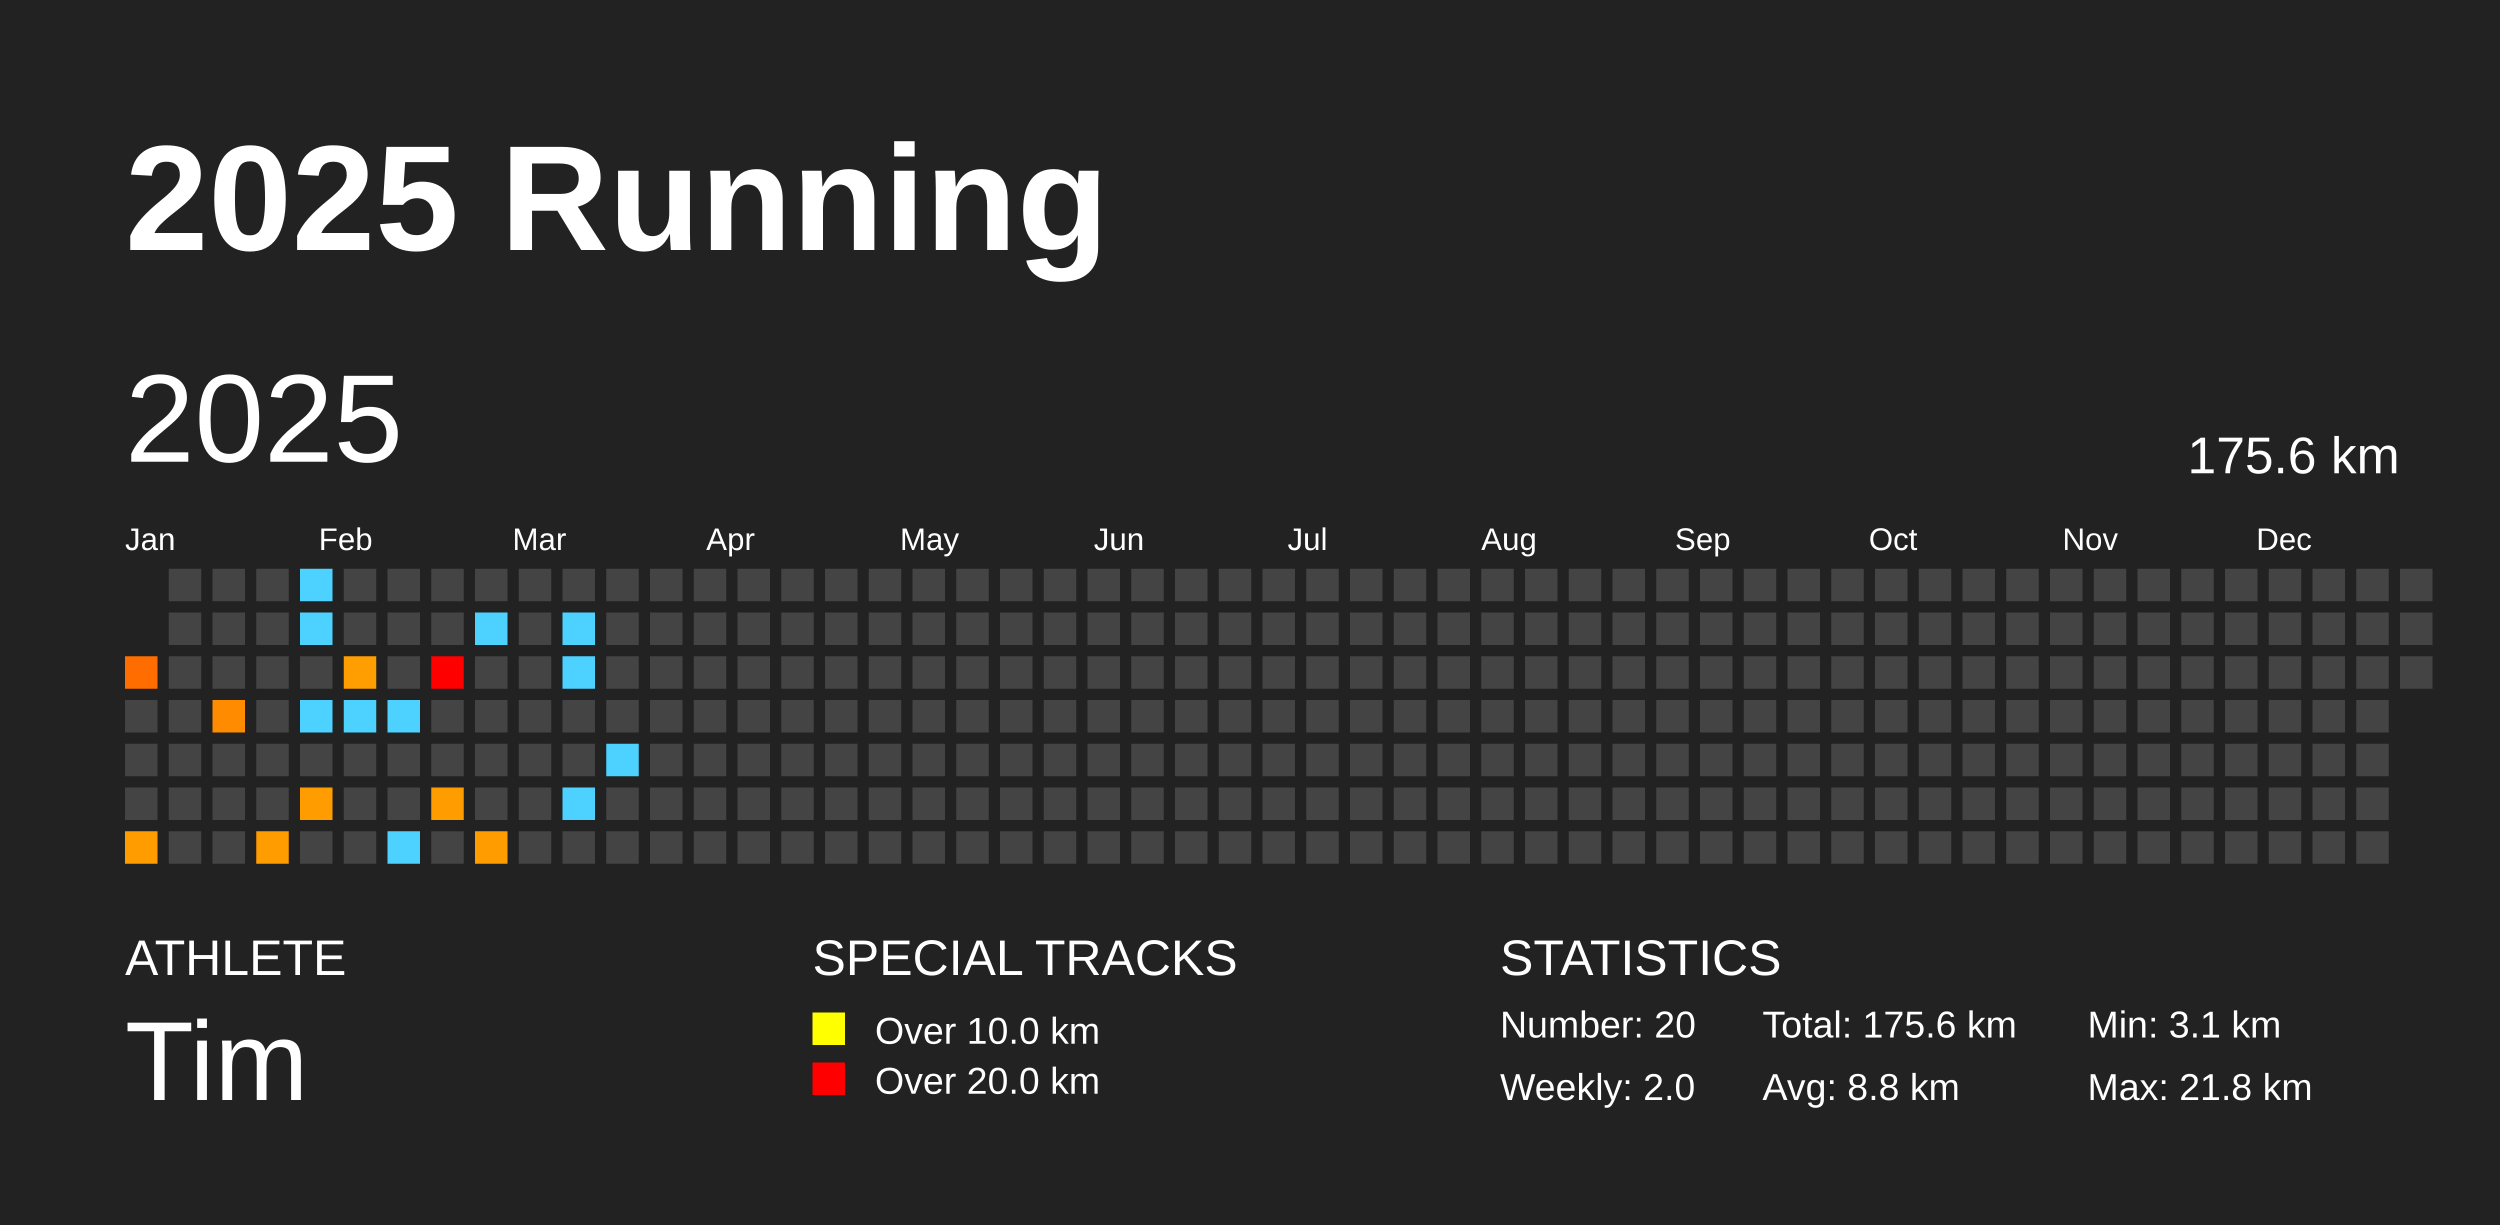
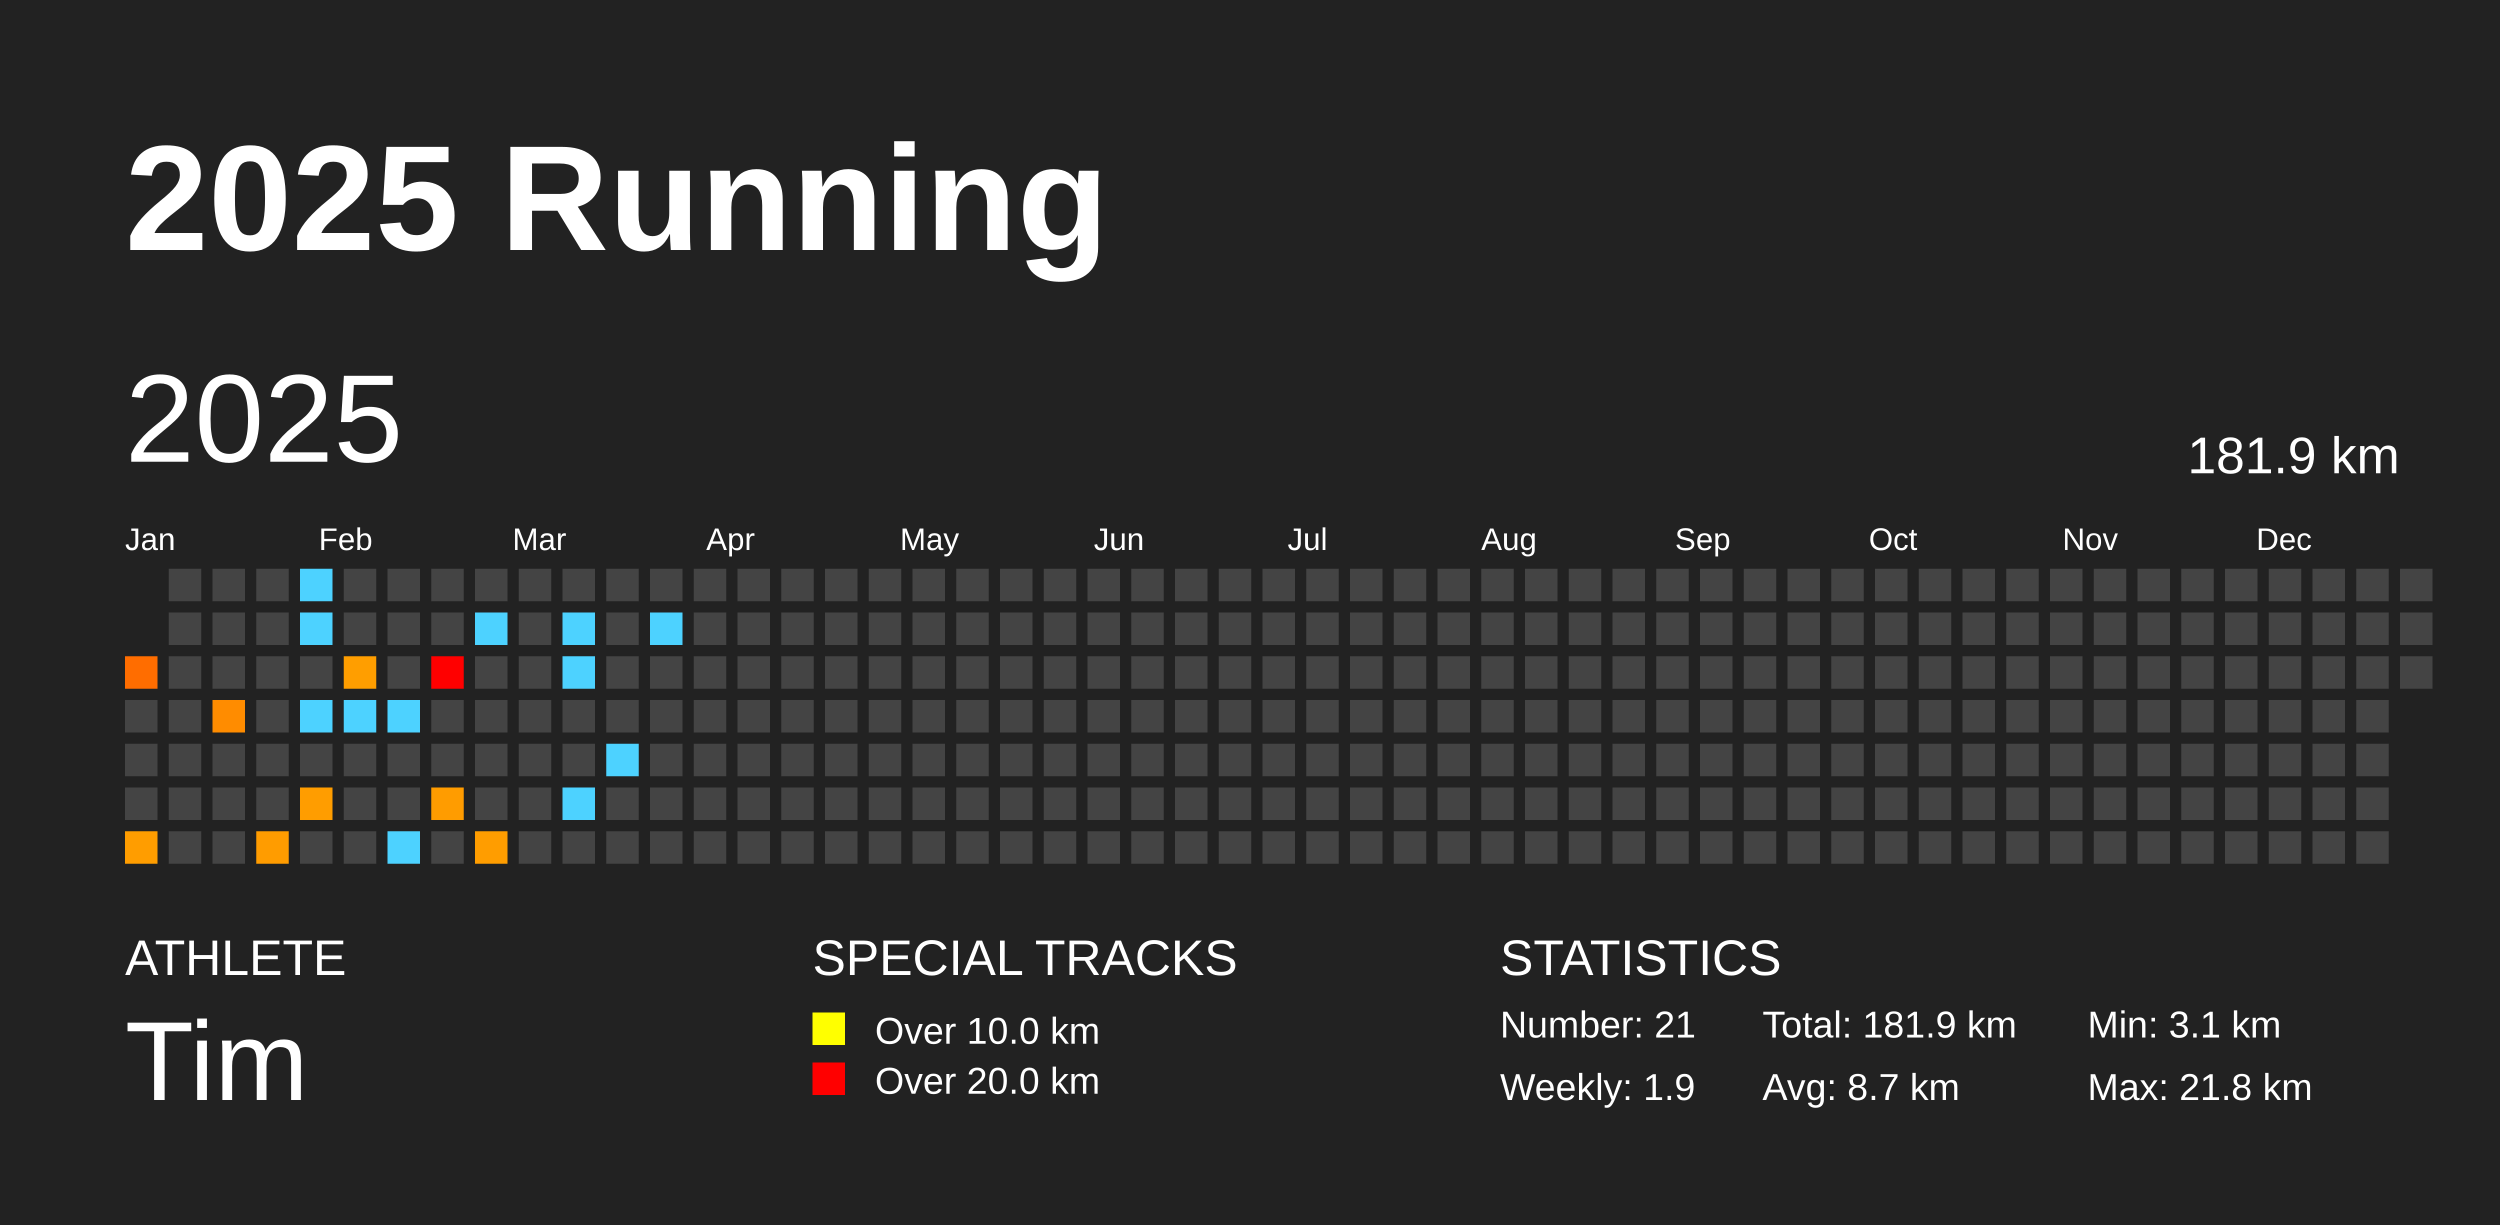
<svg xmlns="http://www.w3.org/2000/svg" baseProfile="full" height="98mm" version="1.1" viewBox="0,0,200,98" width="200mm">
  <defs />
  <rect fill="#222222" height="98" width="200" x="0" y="0" />
  <text fill="#FFFFFF" style="font-size:12px; font-family:Arial; font-weight:bold;" x="10" y="20">2025 Running</text>
  <text fill="#FFFFFF" style="font-size:4px; font-family:Arial" x="10" y="78">ATHLETE</text>
  <text fill="#FFFFFF" style="font-size:9px; font-family:Arial" x="10" y="88">Tim</text>
  <text fill="#FFFFFF" style="font-size:4px; font-family:Arial" x="65" y="78">SPECIAL TRACKS</text>
  <rect fill="yellow" height="2.6" width="2.6" x="65" y="81" />
  <text fill="#FFFFFF" style="font-size:3px; font-family:Arial" x="70" y="83.5">Over 10.0 km</text>
  <rect fill="red" height="2.6" width="2.6" x="65" y="85" />
  <text fill="#FFFFFF" style="font-size:3px; font-family:Arial" x="70" y="87.5">Over 20.0 km</text>
  <text fill="#FFFFFF" style="font-size:4px; font-family:Arial" x="120" y="78">STATISTICS</text>
-   <text fill="#FFFFFF" style="font-size:3px; font-family:Arial" x="120" y="83">Number: 20</text>
-   <text fill="#FFFFFF" style="font-size:3px; font-family:Arial" x="120" y="88">Weekly: 2.0</text>
-   <text fill="#FFFFFF" style="font-size:3px; font-family:Arial" x="141" y="83">Total: 175.6 km</text>
-   <text fill="#FFFFFF" style="font-size:3px; font-family:Arial" x="141" y="88">Avg: 8.8 km</text>
+   <text fill="#FFFFFF" style="font-size:3px; font-family:Arial" x="120" y="83">Number: 21</text>
+   <text fill="#FFFFFF" style="font-size:3px; font-family:Arial" x="120" y="88">Weekly: 1.9</text>
+   <text fill="#FFFFFF" style="font-size:3px; font-family:Arial" x="141" y="83">Total: 181.9 km</text>
+   <text fill="#FFFFFF" style="font-size:3px; font-family:Arial" x="141" y="88">Avg: 8.7 km</text>
  <text fill="#FFFFFF" style="font-size:3px; font-family:Arial" x="167" y="83">Min: 3.1 km</text>
  <text fill="#FFFFFF" style="font-size:3px; font-family:Arial" x="167" y="88">Max: 21.8 km</text>
  <text dominant-baseline="hanging" fill="#FFFFFF" style="font-size:10.0px; font-family:Arial;" x="10" y="30">2025</text>
-   <text dominant-baseline="hanging" fill="#FFFFFF" style="font-size:4.125px; font-family:Arial;" x="175" y="35">175.6 km</text>
+   <text dominant-baseline="hanging" fill="#FFFFFF" style="font-size:4.125px; font-family:Arial;" x="175" y="35">181.9 km</text>
  <text fill="#FFFFFF" style="font-size:2.5px; font-family:Arial" x="10.0" y="44">Jan</text>
  <text fill="#FFFFFF" style="font-size:2.5px; font-family:Arial" x="25.5" y="44">Feb</text>
  <text fill="#FFFFFF" style="font-size:2.5px; font-family:Arial" x="41.0" y="44">Mar</text>
  <text fill="#FFFFFF" style="font-size:2.5px; font-family:Arial" x="56.5" y="44">Apr</text>
  <text fill="#FFFFFF" style="font-size:2.5px; font-family:Arial" x="72.0" y="44">May</text>
  <text fill="#FFFFFF" style="font-size:2.5px; font-family:Arial" x="87.5" y="44">Jun</text>
  <text fill="#FFFFFF" style="font-size:2.5px; font-family:Arial" x="103.0" y="44">Jul</text>
  <text fill="#FFFFFF" style="font-size:2.5px; font-family:Arial" x="118.5" y="44">Aug</text>
  <text fill="#FFFFFF" style="font-size:2.5px; font-family:Arial" x="134.0" y="44">Sep</text>
  <text fill="#FFFFFF" style="font-size:2.5px; font-family:Arial" x="149.5" y="44">Oct</text>
  <text fill="#FFFFFF" style="font-size:2.5px; font-family:Arial" x="165.0" y="44">Nov</text>
  <text fill="#FFFFFF" style="font-size:2.5px; font-family:Arial" x="180.5" y="44">Dec</text>
  <rect fill="#ff6d00" height="2.6" width="2.6" x="10.0" y="52.5" />
  <rect fill="#444444" height="2.6" width="2.6" x="10.0" y="56.0" />
  <rect fill="#444444" height="2.6" width="2.6" x="10.0" y="59.5" />
  <rect fill="#444444" height="2.6" width="2.6" x="10.0" y="63.0" />
  <rect fill="#ff9d00" height="2.6" width="2.6" x="10.0" y="66.5" />
  <rect fill="#444444" height="2.6" width="2.6" x="13.5" y="45.5" />
  <rect fill="#444444" height="2.6" width="2.6" x="13.5" y="49.0" />
  <rect fill="#444444" height="2.6" width="2.6" x="13.5" y="52.5" />
  <rect fill="#444444" height="2.6" width="2.6" x="13.5" y="56.0" />
  <rect fill="#444444" height="2.6" width="2.6" x="13.5" y="59.5" />
  <rect fill="#444444" height="2.6" width="2.6" x="13.5" y="63.0" />
  <rect fill="#444444" height="2.6" width="2.6" x="13.5" y="66.5" />
  <rect fill="#444444" height="2.6" width="2.6" x="17.0" y="45.5" />
  <rect fill="#444444" height="2.6" width="2.6" x="17.0" y="49.0" />
  <rect fill="#444444" height="2.6" width="2.6" x="17.0" y="52.5" />
  <rect fill="#ff8c00" height="2.6" width="2.6" x="17.0" y="56.0" />
  <rect fill="#444444" height="2.6" width="2.6" x="17.0" y="59.5" />
  <rect fill="#444444" height="2.6" width="2.6" x="17.0" y="63.0" />
  <rect fill="#444444" height="2.6" width="2.6" x="17.0" y="66.5" />
  <rect fill="#444444" height="2.6" width="2.6" x="20.5" y="45.5" />
  <rect fill="#444444" height="2.6" width="2.6" x="20.5" y="49.0" />
  <rect fill="#444444" height="2.6" width="2.6" x="20.5" y="52.5" />
  <rect fill="#444444" height="2.6" width="2.6" x="20.5" y="56.0" />
  <rect fill="#444444" height="2.6" width="2.6" x="20.5" y="59.5" />
  <rect fill="#444444" height="2.6" width="2.6" x="20.5" y="63.0" />
  <rect fill="#ff9c00" height="2.6" width="2.6" x="20.5" y="66.5" />
  <rect fill="#4dd2ff" height="2.6" width="2.6" x="24.0" y="45.5" />
  <rect fill="#4dd2ff" height="2.6" width="2.6" x="24.0" y="49.0" />
  <rect fill="#444444" height="2.6" width="2.6" x="24.0" y="52.5" />
  <rect fill="#4dd2ff" height="2.6" width="2.6" x="24.0" y="56.0" />
  <rect fill="#444444" height="2.6" width="2.6" x="24.0" y="59.5" />
  <rect fill="#ff9d00" height="2.6" width="2.6" x="24.0" y="63.0" />
  <rect fill="#444444" height="2.6" width="2.6" x="24.0" y="66.5" />
  <rect fill="#444444" height="2.6" width="2.6" x="27.5" y="45.5" />
  <rect fill="#444444" height="2.6" width="2.6" x="27.5" y="49.0" />
  <rect fill="#ff9e00" height="2.6" width="2.6" x="27.5" y="52.5" />
  <rect fill="#4dd2ff" height="2.6" width="2.6" x="27.5" y="56.0" />
  <rect fill="#444444" height="2.6" width="2.6" x="27.5" y="59.5" />
  <rect fill="#444444" height="2.6" width="2.6" x="27.5" y="63.0" />
  <rect fill="#444444" height="2.6" width="2.6" x="27.5" y="66.5" />
  <rect fill="#444444" height="2.6" width="2.6" x="31.0" y="45.5" />
  <rect fill="#444444" height="2.6" width="2.6" x="31.0" y="49.0" />
  <rect fill="#444444" height="2.6" width="2.6" x="31.0" y="52.5" />
  <rect fill="#4dd2ff" height="2.6" width="2.6" x="31.0" y="56.0" />
  <rect fill="#444444" height="2.6" width="2.6" x="31.0" y="59.5" />
  <rect fill="#444444" height="2.6" width="2.6" x="31.0" y="63.0" />
  <rect fill="#4dd2ff" height="2.6" width="2.6" x="31.0" y="66.5" />
  <rect fill="#444444" height="2.6" width="2.6" x="34.5" y="45.5" />
  <rect fill="#444444" height="2.6" width="2.6" x="34.5" y="49.0" />
  <rect fill="red" height="2.6" width="2.6" x="34.5" y="52.5" />
  <rect fill="#444444" height="2.6" width="2.6" x="34.5" y="56.0" />
  <rect fill="#444444" height="2.6" width="2.6" x="34.5" y="59.5" />
  <rect fill="#ff9c00" height="2.6" width="2.6" x="34.5" y="63.0" />
  <rect fill="#444444" height="2.6" width="2.6" x="34.5" y="66.5" />
  <rect fill="#444444" height="2.6" width="2.6" x="38.0" y="45.5" />
  <rect fill="#4dd2ff" height="2.6" width="2.6" x="38.0" y="49.0" />
  <rect fill="#444444" height="2.6" width="2.6" x="38.0" y="52.5" />
  <rect fill="#444444" height="2.6" width="2.6" x="38.0" y="56.0" />
  <rect fill="#444444" height="2.6" width="2.6" x="38.0" y="59.5" />
  <rect fill="#444444" height="2.6" width="2.6" x="38.0" y="63.0" />
  <rect fill="#ff9d00" height="2.6" width="2.6" x="38.0" y="66.5" />
  <rect fill="#444444" height="2.6" width="2.6" x="41.5" y="45.5" />
  <rect fill="#444444" height="2.6" width="2.6" x="41.5" y="49.0" />
  <rect fill="#444444" height="2.6" width="2.6" x="41.5" y="52.5" />
  <rect fill="#444444" height="2.6" width="2.6" x="41.5" y="56.0" />
  <rect fill="#444444" height="2.6" width="2.6" x="41.5" y="59.5" />
  <rect fill="#444444" height="2.6" width="2.6" x="41.5" y="63.0" />
  <rect fill="#444444" height="2.6" width="2.6" x="41.5" y="66.5" />
  <rect fill="#444444" height="2.6" width="2.6" x="45.0" y="45.5" />
  <rect fill="#4dd2ff" height="2.6" width="2.6" x="45.0" y="49.0" />
  <rect fill="#4dd2ff" height="2.6" width="2.6" x="45.0" y="52.5" />
  <rect fill="#444444" height="2.6" width="2.6" x="45.0" y="56.0" />
  <rect fill="#444444" height="2.6" width="2.6" x="45.0" y="59.5" />
  <rect fill="#4dd2ff" height="2.6" width="2.6" x="45.0" y="63.0" />
  <rect fill="#444444" height="2.6" width="2.6" x="45.0" y="66.5" />
  <rect fill="#444444" height="2.6" width="2.6" x="48.5" y="45.5" />
  <rect fill="#444444" height="2.6" width="2.6" x="48.5" y="49.0" />
  <rect fill="#444444" height="2.6" width="2.6" x="48.5" y="52.5" />
  <rect fill="#444444" height="2.6" width="2.6" x="48.5" y="56.0" />
  <rect fill="#4dd2ff" height="2.6" width="2.6" x="48.5" y="59.5" />
  <rect fill="#444444" height="2.6" width="2.6" x="48.5" y="63.0" />
  <rect fill="#444444" height="2.6" width="2.6" x="48.5" y="66.5" />
  <rect fill="#444444" height="2.6" width="2.6" x="52.0" y="45.5" />
-   <rect fill="#444444" height="2.6" width="2.6" x="52.0" y="49.0" />
+   <rect fill="#4dd2ff" height="2.6" width="2.6" x="52.0" y="49.0" />
  <rect fill="#444444" height="2.6" width="2.6" x="52.0" y="52.5" />
  <rect fill="#444444" height="2.6" width="2.6" x="52.0" y="56.0" />
  <rect fill="#444444" height="2.6" width="2.6" x="52.0" y="59.5" />
  <rect fill="#444444" height="2.6" width="2.6" x="52.0" y="63.0" />
  <rect fill="#444444" height="2.6" width="2.6" x="52.0" y="66.5" />
  <rect fill="#444444" height="2.6" width="2.6" x="55.5" y="45.5" />
  <rect fill="#444444" height="2.6" width="2.6" x="55.5" y="49.0" />
  <rect fill="#444444" height="2.6" width="2.6" x="55.5" y="52.5" />
  <rect fill="#444444" height="2.6" width="2.6" x="55.5" y="56.0" />
  <rect fill="#444444" height="2.6" width="2.6" x="55.5" y="59.5" />
  <rect fill="#444444" height="2.6" width="2.6" x="55.5" y="63.0" />
  <rect fill="#444444" height="2.6" width="2.6" x="55.5" y="66.5" />
  <rect fill="#444444" height="2.6" width="2.6" x="59.0" y="45.5" />
  <rect fill="#444444" height="2.6" width="2.6" x="59.0" y="49.0" />
  <rect fill="#444444" height="2.6" width="2.6" x="59.0" y="52.5" />
  <rect fill="#444444" height="2.6" width="2.6" x="59.0" y="56.0" />
  <rect fill="#444444" height="2.6" width="2.6" x="59.0" y="59.5" />
  <rect fill="#444444" height="2.6" width="2.6" x="59.0" y="63.0" />
  <rect fill="#444444" height="2.6" width="2.6" x="59.0" y="66.5" />
  <rect fill="#444444" height="2.6" width="2.6" x="62.5" y="45.5" />
  <rect fill="#444444" height="2.6" width="2.6" x="62.5" y="49.0" />
  <rect fill="#444444" height="2.6" width="2.6" x="62.5" y="52.5" />
  <rect fill="#444444" height="2.6" width="2.6" x="62.5" y="56.0" />
  <rect fill="#444444" height="2.6" width="2.6" x="62.5" y="59.5" />
  <rect fill="#444444" height="2.6" width="2.6" x="62.5" y="63.0" />
  <rect fill="#444444" height="2.6" width="2.6" x="62.5" y="66.5" />
  <rect fill="#444444" height="2.6" width="2.6" x="66.0" y="45.5" />
  <rect fill="#444444" height="2.6" width="2.6" x="66.0" y="49.0" />
  <rect fill="#444444" height="2.6" width="2.6" x="66.0" y="52.5" />
  <rect fill="#444444" height="2.6" width="2.6" x="66.0" y="56.0" />
  <rect fill="#444444" height="2.6" width="2.6" x="66.0" y="59.5" />
  <rect fill="#444444" height="2.6" width="2.6" x="66.0" y="63.0" />
  <rect fill="#444444" height="2.6" width="2.6" x="66.0" y="66.5" />
  <rect fill="#444444" height="2.6" width="2.6" x="69.5" y="45.5" />
  <rect fill="#444444" height="2.6" width="2.6" x="69.5" y="49.0" />
  <rect fill="#444444" height="2.6" width="2.6" x="69.5" y="52.5" />
  <rect fill="#444444" height="2.6" width="2.6" x="69.5" y="56.0" />
  <rect fill="#444444" height="2.6" width="2.6" x="69.5" y="59.5" />
  <rect fill="#444444" height="2.6" width="2.6" x="69.5" y="63.0" />
  <rect fill="#444444" height="2.6" width="2.6" x="69.5" y="66.5" />
  <rect fill="#444444" height="2.6" width="2.6" x="73.0" y="45.5" />
  <rect fill="#444444" height="2.6" width="2.6" x="73.0" y="49.0" />
  <rect fill="#444444" height="2.6" width="2.6" x="73.0" y="52.5" />
  <rect fill="#444444" height="2.6" width="2.6" x="73.0" y="56.0" />
  <rect fill="#444444" height="2.6" width="2.6" x="73.0" y="59.5" />
  <rect fill="#444444" height="2.6" width="2.6" x="73.0" y="63.0" />
  <rect fill="#444444" height="2.6" width="2.6" x="73.0" y="66.5" />
  <rect fill="#444444" height="2.6" width="2.6" x="76.5" y="45.5" />
  <rect fill="#444444" height="2.6" width="2.6" x="76.5" y="49.0" />
  <rect fill="#444444" height="2.6" width="2.6" x="76.5" y="52.5" />
  <rect fill="#444444" height="2.6" width="2.6" x="76.5" y="56.0" />
  <rect fill="#444444" height="2.6" width="2.6" x="76.5" y="59.5" />
  <rect fill="#444444" height="2.6" width="2.6" x="76.5" y="63.0" />
  <rect fill="#444444" height="2.6" width="2.6" x="76.5" y="66.5" />
  <rect fill="#444444" height="2.6" width="2.6" x="80.0" y="45.5" />
  <rect fill="#444444" height="2.6" width="2.6" x="80.0" y="49.0" />
  <rect fill="#444444" height="2.6" width="2.6" x="80.0" y="52.5" />
  <rect fill="#444444" height="2.6" width="2.6" x="80.0" y="56.0" />
  <rect fill="#444444" height="2.6" width="2.6" x="80.0" y="59.5" />
  <rect fill="#444444" height="2.6" width="2.6" x="80.0" y="63.0" />
  <rect fill="#444444" height="2.6" width="2.6" x="80.0" y="66.5" />
  <rect fill="#444444" height="2.6" width="2.6" x="83.5" y="45.5" />
  <rect fill="#444444" height="2.6" width="2.6" x="83.5" y="49.0" />
  <rect fill="#444444" height="2.6" width="2.6" x="83.5" y="52.5" />
  <rect fill="#444444" height="2.6" width="2.6" x="83.5" y="56.0" />
  <rect fill="#444444" height="2.6" width="2.6" x="83.5" y="59.5" />
  <rect fill="#444444" height="2.6" width="2.6" x="83.5" y="63.0" />
  <rect fill="#444444" height="2.6" width="2.6" x="83.5" y="66.5" />
  <rect fill="#444444" height="2.6" width="2.6" x="87.0" y="45.5" />
  <rect fill="#444444" height="2.6" width="2.6" x="87.0" y="49.0" />
  <rect fill="#444444" height="2.6" width="2.6" x="87.0" y="52.5" />
  <rect fill="#444444" height="2.6" width="2.6" x="87.0" y="56.0" />
  <rect fill="#444444" height="2.6" width="2.6" x="87.0" y="59.5" />
  <rect fill="#444444" height="2.6" width="2.6" x="87.0" y="63.0" />
  <rect fill="#444444" height="2.6" width="2.6" x="87.0" y="66.5" />
  <rect fill="#444444" height="2.6" width="2.6" x="90.5" y="45.5" />
  <rect fill="#444444" height="2.6" width="2.6" x="90.5" y="49.0" />
  <rect fill="#444444" height="2.6" width="2.6" x="90.5" y="52.5" />
  <rect fill="#444444" height="2.6" width="2.6" x="90.5" y="56.0" />
  <rect fill="#444444" height="2.6" width="2.6" x="90.5" y="59.5" />
  <rect fill="#444444" height="2.6" width="2.6" x="90.5" y="63.0" />
  <rect fill="#444444" height="2.6" width="2.6" x="90.5" y="66.5" />
  <rect fill="#444444" height="2.6" width="2.6" x="94.0" y="45.5" />
  <rect fill="#444444" height="2.6" width="2.6" x="94.0" y="49.0" />
  <rect fill="#444444" height="2.6" width="2.6" x="94.0" y="52.5" />
  <rect fill="#444444" height="2.6" width="2.6" x="94.0" y="56.0" />
  <rect fill="#444444" height="2.6" width="2.6" x="94.0" y="59.5" />
  <rect fill="#444444" height="2.6" width="2.6" x="94.0" y="63.0" />
  <rect fill="#444444" height="2.6" width="2.6" x="94.0" y="66.5" />
  <rect fill="#444444" height="2.6" width="2.6" x="97.5" y="45.5" />
  <rect fill="#444444" height="2.6" width="2.6" x="97.5" y="49.0" />
  <rect fill="#444444" height="2.6" width="2.6" x="97.5" y="52.5" />
  <rect fill="#444444" height="2.6" width="2.6" x="97.5" y="56.0" />
  <rect fill="#444444" height="2.6" width="2.6" x="97.5" y="59.5" />
  <rect fill="#444444" height="2.6" width="2.6" x="97.5" y="63.0" />
  <rect fill="#444444" height="2.6" width="2.6" x="97.5" y="66.5" />
  <rect fill="#444444" height="2.6" width="2.6" x="101.0" y="45.5" />
  <rect fill="#444444" height="2.6" width="2.6" x="101.0" y="49.0" />
  <rect fill="#444444" height="2.6" width="2.6" x="101.0" y="52.5" />
  <rect fill="#444444" height="2.6" width="2.6" x="101.0" y="56.0" />
  <rect fill="#444444" height="2.6" width="2.6" x="101.0" y="59.5" />
  <rect fill="#444444" height="2.6" width="2.6" x="101.0" y="63.0" />
  <rect fill="#444444" height="2.6" width="2.6" x="101.0" y="66.5" />
  <rect fill="#444444" height="2.6" width="2.6" x="104.5" y="45.5" />
  <rect fill="#444444" height="2.6" width="2.6" x="104.5" y="49.0" />
  <rect fill="#444444" height="2.6" width="2.6" x="104.5" y="52.5" />
  <rect fill="#444444" height="2.6" width="2.6" x="104.5" y="56.0" />
  <rect fill="#444444" height="2.6" width="2.6" x="104.5" y="59.5" />
  <rect fill="#444444" height="2.6" width="2.6" x="104.5" y="63.0" />
  <rect fill="#444444" height="2.6" width="2.6" x="104.5" y="66.5" />
  <rect fill="#444444" height="2.6" width="2.6" x="108.0" y="45.5" />
  <rect fill="#444444" height="2.6" width="2.6" x="108.0" y="49.0" />
  <rect fill="#444444" height="2.6" width="2.6" x="108.0" y="52.5" />
  <rect fill="#444444" height="2.6" width="2.6" x="108.0" y="56.0" />
  <rect fill="#444444" height="2.6" width="2.6" x="108.0" y="59.5" />
  <rect fill="#444444" height="2.6" width="2.6" x="108.0" y="63.0" />
  <rect fill="#444444" height="2.6" width="2.6" x="108.0" y="66.5" />
  <rect fill="#444444" height="2.6" width="2.6" x="111.5" y="45.5" />
  <rect fill="#444444" height="2.6" width="2.6" x="111.5" y="49.0" />
  <rect fill="#444444" height="2.6" width="2.6" x="111.5" y="52.5" />
  <rect fill="#444444" height="2.6" width="2.6" x="111.5" y="56.0" />
  <rect fill="#444444" height="2.6" width="2.6" x="111.5" y="59.5" />
  <rect fill="#444444" height="2.6" width="2.6" x="111.5" y="63.0" />
  <rect fill="#444444" height="2.6" width="2.6" x="111.5" y="66.5" />
  <rect fill="#444444" height="2.6" width="2.6" x="115.0" y="45.5" />
  <rect fill="#444444" height="2.6" width="2.6" x="115.0" y="49.0" />
  <rect fill="#444444" height="2.6" width="2.6" x="115.0" y="52.5" />
  <rect fill="#444444" height="2.6" width="2.6" x="115.0" y="56.0" />
  <rect fill="#444444" height="2.6" width="2.6" x="115.0" y="59.5" />
  <rect fill="#444444" height="2.6" width="2.6" x="115.0" y="63.0" />
  <rect fill="#444444" height="2.6" width="2.6" x="115.0" y="66.5" />
  <rect fill="#444444" height="2.6" width="2.6" x="118.5" y="45.5" />
  <rect fill="#444444" height="2.6" width="2.6" x="118.5" y="49.0" />
  <rect fill="#444444" height="2.6" width="2.6" x="118.5" y="52.5" />
  <rect fill="#444444" height="2.6" width="2.6" x="118.5" y="56.0" />
  <rect fill="#444444" height="2.6" width="2.6" x="118.5" y="59.5" />
  <rect fill="#444444" height="2.6" width="2.6" x="118.5" y="63.0" />
  <rect fill="#444444" height="2.6" width="2.6" x="118.5" y="66.5" />
  <rect fill="#444444" height="2.6" width="2.6" x="122.0" y="45.5" />
  <rect fill="#444444" height="2.6" width="2.6" x="122.0" y="49.0" />
  <rect fill="#444444" height="2.6" width="2.6" x="122.0" y="52.5" />
  <rect fill="#444444" height="2.6" width="2.6" x="122.0" y="56.0" />
  <rect fill="#444444" height="2.6" width="2.6" x="122.0" y="59.5" />
  <rect fill="#444444" height="2.6" width="2.6" x="122.0" y="63.0" />
  <rect fill="#444444" height="2.6" width="2.6" x="122.0" y="66.5" />
  <rect fill="#444444" height="2.6" width="2.6" x="125.5" y="45.5" />
  <rect fill="#444444" height="2.6" width="2.6" x="125.5" y="49.0" />
  <rect fill="#444444" height="2.6" width="2.6" x="125.5" y="52.5" />
  <rect fill="#444444" height="2.6" width="2.6" x="125.5" y="56.0" />
  <rect fill="#444444" height="2.6" width="2.6" x="125.5" y="59.5" />
  <rect fill="#444444" height="2.6" width="2.6" x="125.5" y="63.0" />
  <rect fill="#444444" height="2.6" width="2.6" x="125.5" y="66.5" />
  <rect fill="#444444" height="2.6" width="2.6" x="129.0" y="45.5" />
  <rect fill="#444444" height="2.6" width="2.6" x="129.0" y="49.0" />
  <rect fill="#444444" height="2.6" width="2.6" x="129.0" y="52.5" />
  <rect fill="#444444" height="2.6" width="2.6" x="129.0" y="56.0" />
  <rect fill="#444444" height="2.6" width="2.6" x="129.0" y="59.5" />
  <rect fill="#444444" height="2.6" width="2.6" x="129.0" y="63.0" />
  <rect fill="#444444" height="2.6" width="2.6" x="129.0" y="66.5" />
  <rect fill="#444444" height="2.6" width="2.6" x="132.5" y="45.5" />
  <rect fill="#444444" height="2.6" width="2.6" x="132.5" y="49.0" />
  <rect fill="#444444" height="2.6" width="2.6" x="132.5" y="52.5" />
  <rect fill="#444444" height="2.6" width="2.6" x="132.5" y="56.0" />
  <rect fill="#444444" height="2.6" width="2.6" x="132.5" y="59.5" />
  <rect fill="#444444" height="2.6" width="2.6" x="132.5" y="63.0" />
  <rect fill="#444444" height="2.6" width="2.6" x="132.5" y="66.5" />
  <rect fill="#444444" height="2.6" width="2.6" x="136.0" y="45.5" />
  <rect fill="#444444" height="2.6" width="2.6" x="136.0" y="49.0" />
  <rect fill="#444444" height="2.6" width="2.6" x="136.0" y="52.5" />
  <rect fill="#444444" height="2.6" width="2.6" x="136.0" y="56.0" />
  <rect fill="#444444" height="2.6" width="2.6" x="136.0" y="59.5" />
  <rect fill="#444444" height="2.6" width="2.6" x="136.0" y="63.0" />
  <rect fill="#444444" height="2.6" width="2.6" x="136.0" y="66.5" />
  <rect fill="#444444" height="2.6" width="2.6" x="139.5" y="45.5" />
  <rect fill="#444444" height="2.6" width="2.6" x="139.5" y="49.0" />
  <rect fill="#444444" height="2.6" width="2.6" x="139.5" y="52.5" />
  <rect fill="#444444" height="2.6" width="2.6" x="139.5" y="56.0" />
  <rect fill="#444444" height="2.6" width="2.6" x="139.5" y="59.5" />
  <rect fill="#444444" height="2.6" width="2.6" x="139.5" y="63.0" />
  <rect fill="#444444" height="2.6" width="2.6" x="139.5" y="66.5" />
  <rect fill="#444444" height="2.6" width="2.6" x="143.0" y="45.5" />
  <rect fill="#444444" height="2.6" width="2.6" x="143.0" y="49.0" />
  <rect fill="#444444" height="2.6" width="2.6" x="143.0" y="52.5" />
  <rect fill="#444444" height="2.6" width="2.6" x="143.0" y="56.0" />
  <rect fill="#444444" height="2.6" width="2.6" x="143.0" y="59.5" />
  <rect fill="#444444" height="2.6" width="2.6" x="143.0" y="63.0" />
  <rect fill="#444444" height="2.6" width="2.6" x="143.0" y="66.5" />
  <rect fill="#444444" height="2.6" width="2.6" x="146.5" y="45.5" />
  <rect fill="#444444" height="2.6" width="2.6" x="146.5" y="49.0" />
  <rect fill="#444444" height="2.6" width="2.6" x="146.5" y="52.5" />
  <rect fill="#444444" height="2.6" width="2.6" x="146.5" y="56.0" />
  <rect fill="#444444" height="2.6" width="2.6" x="146.5" y="59.5" />
  <rect fill="#444444" height="2.6" width="2.6" x="146.5" y="63.0" />
  <rect fill="#444444" height="2.6" width="2.6" x="146.5" y="66.5" />
  <rect fill="#444444" height="2.6" width="2.6" x="150.0" y="45.5" />
  <rect fill="#444444" height="2.6" width="2.6" x="150.0" y="49.0" />
  <rect fill="#444444" height="2.6" width="2.6" x="150.0" y="52.5" />
  <rect fill="#444444" height="2.6" width="2.6" x="150.0" y="56.0" />
  <rect fill="#444444" height="2.6" width="2.6" x="150.0" y="59.5" />
  <rect fill="#444444" height="2.6" width="2.6" x="150.0" y="63.0" />
  <rect fill="#444444" height="2.6" width="2.6" x="150.0" y="66.5" />
  <rect fill="#444444" height="2.6" width="2.6" x="153.5" y="45.5" />
  <rect fill="#444444" height="2.6" width="2.6" x="153.5" y="49.0" />
  <rect fill="#444444" height="2.6" width="2.6" x="153.5" y="52.5" />
  <rect fill="#444444" height="2.6" width="2.6" x="153.5" y="56.0" />
  <rect fill="#444444" height="2.6" width="2.6" x="153.5" y="59.5" />
  <rect fill="#444444" height="2.6" width="2.6" x="153.5" y="63.0" />
  <rect fill="#444444" height="2.6" width="2.6" x="153.5" y="66.5" />
  <rect fill="#444444" height="2.6" width="2.6" x="157.0" y="45.5" />
  <rect fill="#444444" height="2.6" width="2.6" x="157.0" y="49.0" />
  <rect fill="#444444" height="2.6" width="2.6" x="157.0" y="52.5" />
  <rect fill="#444444" height="2.6" width="2.6" x="157.0" y="56.0" />
  <rect fill="#444444" height="2.6" width="2.6" x="157.0" y="59.5" />
  <rect fill="#444444" height="2.6" width="2.6" x="157.0" y="63.0" />
  <rect fill="#444444" height="2.6" width="2.6" x="157.0" y="66.5" />
  <rect fill="#444444" height="2.6" width="2.6" x="160.5" y="45.5" />
  <rect fill="#444444" height="2.6" width="2.6" x="160.5" y="49.0" />
  <rect fill="#444444" height="2.6" width="2.6" x="160.5" y="52.5" />
  <rect fill="#444444" height="2.6" width="2.6" x="160.5" y="56.0" />
  <rect fill="#444444" height="2.6" width="2.6" x="160.5" y="59.5" />
  <rect fill="#444444" height="2.6" width="2.6" x="160.5" y="63.0" />
  <rect fill="#444444" height="2.6" width="2.6" x="160.5" y="66.5" />
  <rect fill="#444444" height="2.6" width="2.6" x="164.0" y="45.5" />
  <rect fill="#444444" height="2.6" width="2.6" x="164.0" y="49.0" />
  <rect fill="#444444" height="2.6" width="2.6" x="164.0" y="52.5" />
  <rect fill="#444444" height="2.6" width="2.6" x="164.0" y="56.0" />
  <rect fill="#444444" height="2.6" width="2.6" x="164.0" y="59.5" />
  <rect fill="#444444" height="2.6" width="2.6" x="164.0" y="63.0" />
  <rect fill="#444444" height="2.6" width="2.6" x="164.0" y="66.5" />
  <rect fill="#444444" height="2.6" width="2.6" x="167.5" y="45.5" />
  <rect fill="#444444" height="2.6" width="2.6" x="167.5" y="49.0" />
  <rect fill="#444444" height="2.6" width="2.6" x="167.5" y="52.5" />
  <rect fill="#444444" height="2.6" width="2.6" x="167.5" y="56.0" />
  <rect fill="#444444" height="2.6" width="2.6" x="167.5" y="59.5" />
  <rect fill="#444444" height="2.6" width="2.6" x="167.5" y="63.0" />
  <rect fill="#444444" height="2.6" width="2.6" x="167.5" y="66.5" />
  <rect fill="#444444" height="2.6" width="2.6" x="171.0" y="45.5" />
  <rect fill="#444444" height="2.6" width="2.6" x="171.0" y="49.0" />
  <rect fill="#444444" height="2.6" width="2.6" x="171.0" y="52.5" />
  <rect fill="#444444" height="2.6" width="2.6" x="171.0" y="56.0" />
  <rect fill="#444444" height="2.6" width="2.6" x="171.0" y="59.5" />
  <rect fill="#444444" height="2.6" width="2.6" x="171.0" y="63.0" />
  <rect fill="#444444" height="2.6" width="2.6" x="171.0" y="66.5" />
  <rect fill="#444444" height="2.6" width="2.6" x="174.5" y="45.5" />
  <rect fill="#444444" height="2.6" width="2.6" x="174.5" y="49.0" />
  <rect fill="#444444" height="2.6" width="2.6" x="174.5" y="52.5" />
  <rect fill="#444444" height="2.6" width="2.6" x="174.5" y="56.0" />
  <rect fill="#444444" height="2.6" width="2.6" x="174.5" y="59.5" />
  <rect fill="#444444" height="2.6" width="2.6" x="174.5" y="63.0" />
  <rect fill="#444444" height="2.6" width="2.6" x="174.5" y="66.5" />
  <rect fill="#444444" height="2.6" width="2.6" x="178.0" y="45.5" />
  <rect fill="#444444" height="2.6" width="2.6" x="178.0" y="49.0" />
  <rect fill="#444444" height="2.6" width="2.6" x="178.0" y="52.5" />
  <rect fill="#444444" height="2.6" width="2.6" x="178.0" y="56.0" />
  <rect fill="#444444" height="2.6" width="2.6" x="178.0" y="59.5" />
  <rect fill="#444444" height="2.6" width="2.6" x="178.0" y="63.0" />
  <rect fill="#444444" height="2.6" width="2.6" x="178.0" y="66.5" />
  <rect fill="#444444" height="2.6" width="2.6" x="181.5" y="45.5" />
  <rect fill="#444444" height="2.6" width="2.6" x="181.5" y="49.0" />
  <rect fill="#444444" height="2.6" width="2.6" x="181.5" y="52.5" />
  <rect fill="#444444" height="2.6" width="2.6" x="181.5" y="56.0" />
  <rect fill="#444444" height="2.6" width="2.6" x="181.5" y="59.5" />
  <rect fill="#444444" height="2.6" width="2.6" x="181.5" y="63.0" />
  <rect fill="#444444" height="2.6" width="2.6" x="181.5" y="66.5" />
  <rect fill="#444444" height="2.6" width="2.6" x="185.0" y="45.5" />
  <rect fill="#444444" height="2.6" width="2.6" x="185.0" y="49.0" />
  <rect fill="#444444" height="2.6" width="2.6" x="185.0" y="52.5" />
  <rect fill="#444444" height="2.6" width="2.6" x="185.0" y="56.0" />
  <rect fill="#444444" height="2.6" width="2.6" x="185.0" y="59.5" />
  <rect fill="#444444" height="2.6" width="2.6" x="185.0" y="63.0" />
  <rect fill="#444444" height="2.6" width="2.6" x="185.0" y="66.5" />
  <rect fill="#444444" height="2.6" width="2.6" x="188.5" y="45.5" />
  <rect fill="#444444" height="2.6" width="2.6" x="188.5" y="49.0" />
  <rect fill="#444444" height="2.6" width="2.6" x="188.5" y="52.5" />
  <rect fill="#444444" height="2.6" width="2.6" x="188.5" y="56.0" />
  <rect fill="#444444" height="2.6" width="2.6" x="188.5" y="59.5" />
  <rect fill="#444444" height="2.6" width="2.6" x="188.5" y="63.0" />
  <rect fill="#444444" height="2.6" width="2.6" x="188.5" y="66.5" />
  <rect fill="#444444" height="2.6" width="2.6" x="192.0" y="45.5" />
  <rect fill="#444444" height="2.6" width="2.6" x="192.0" y="49.0" />
  <rect fill="#444444" height="2.6" width="2.6" x="192.0" y="52.5" />
</svg>
